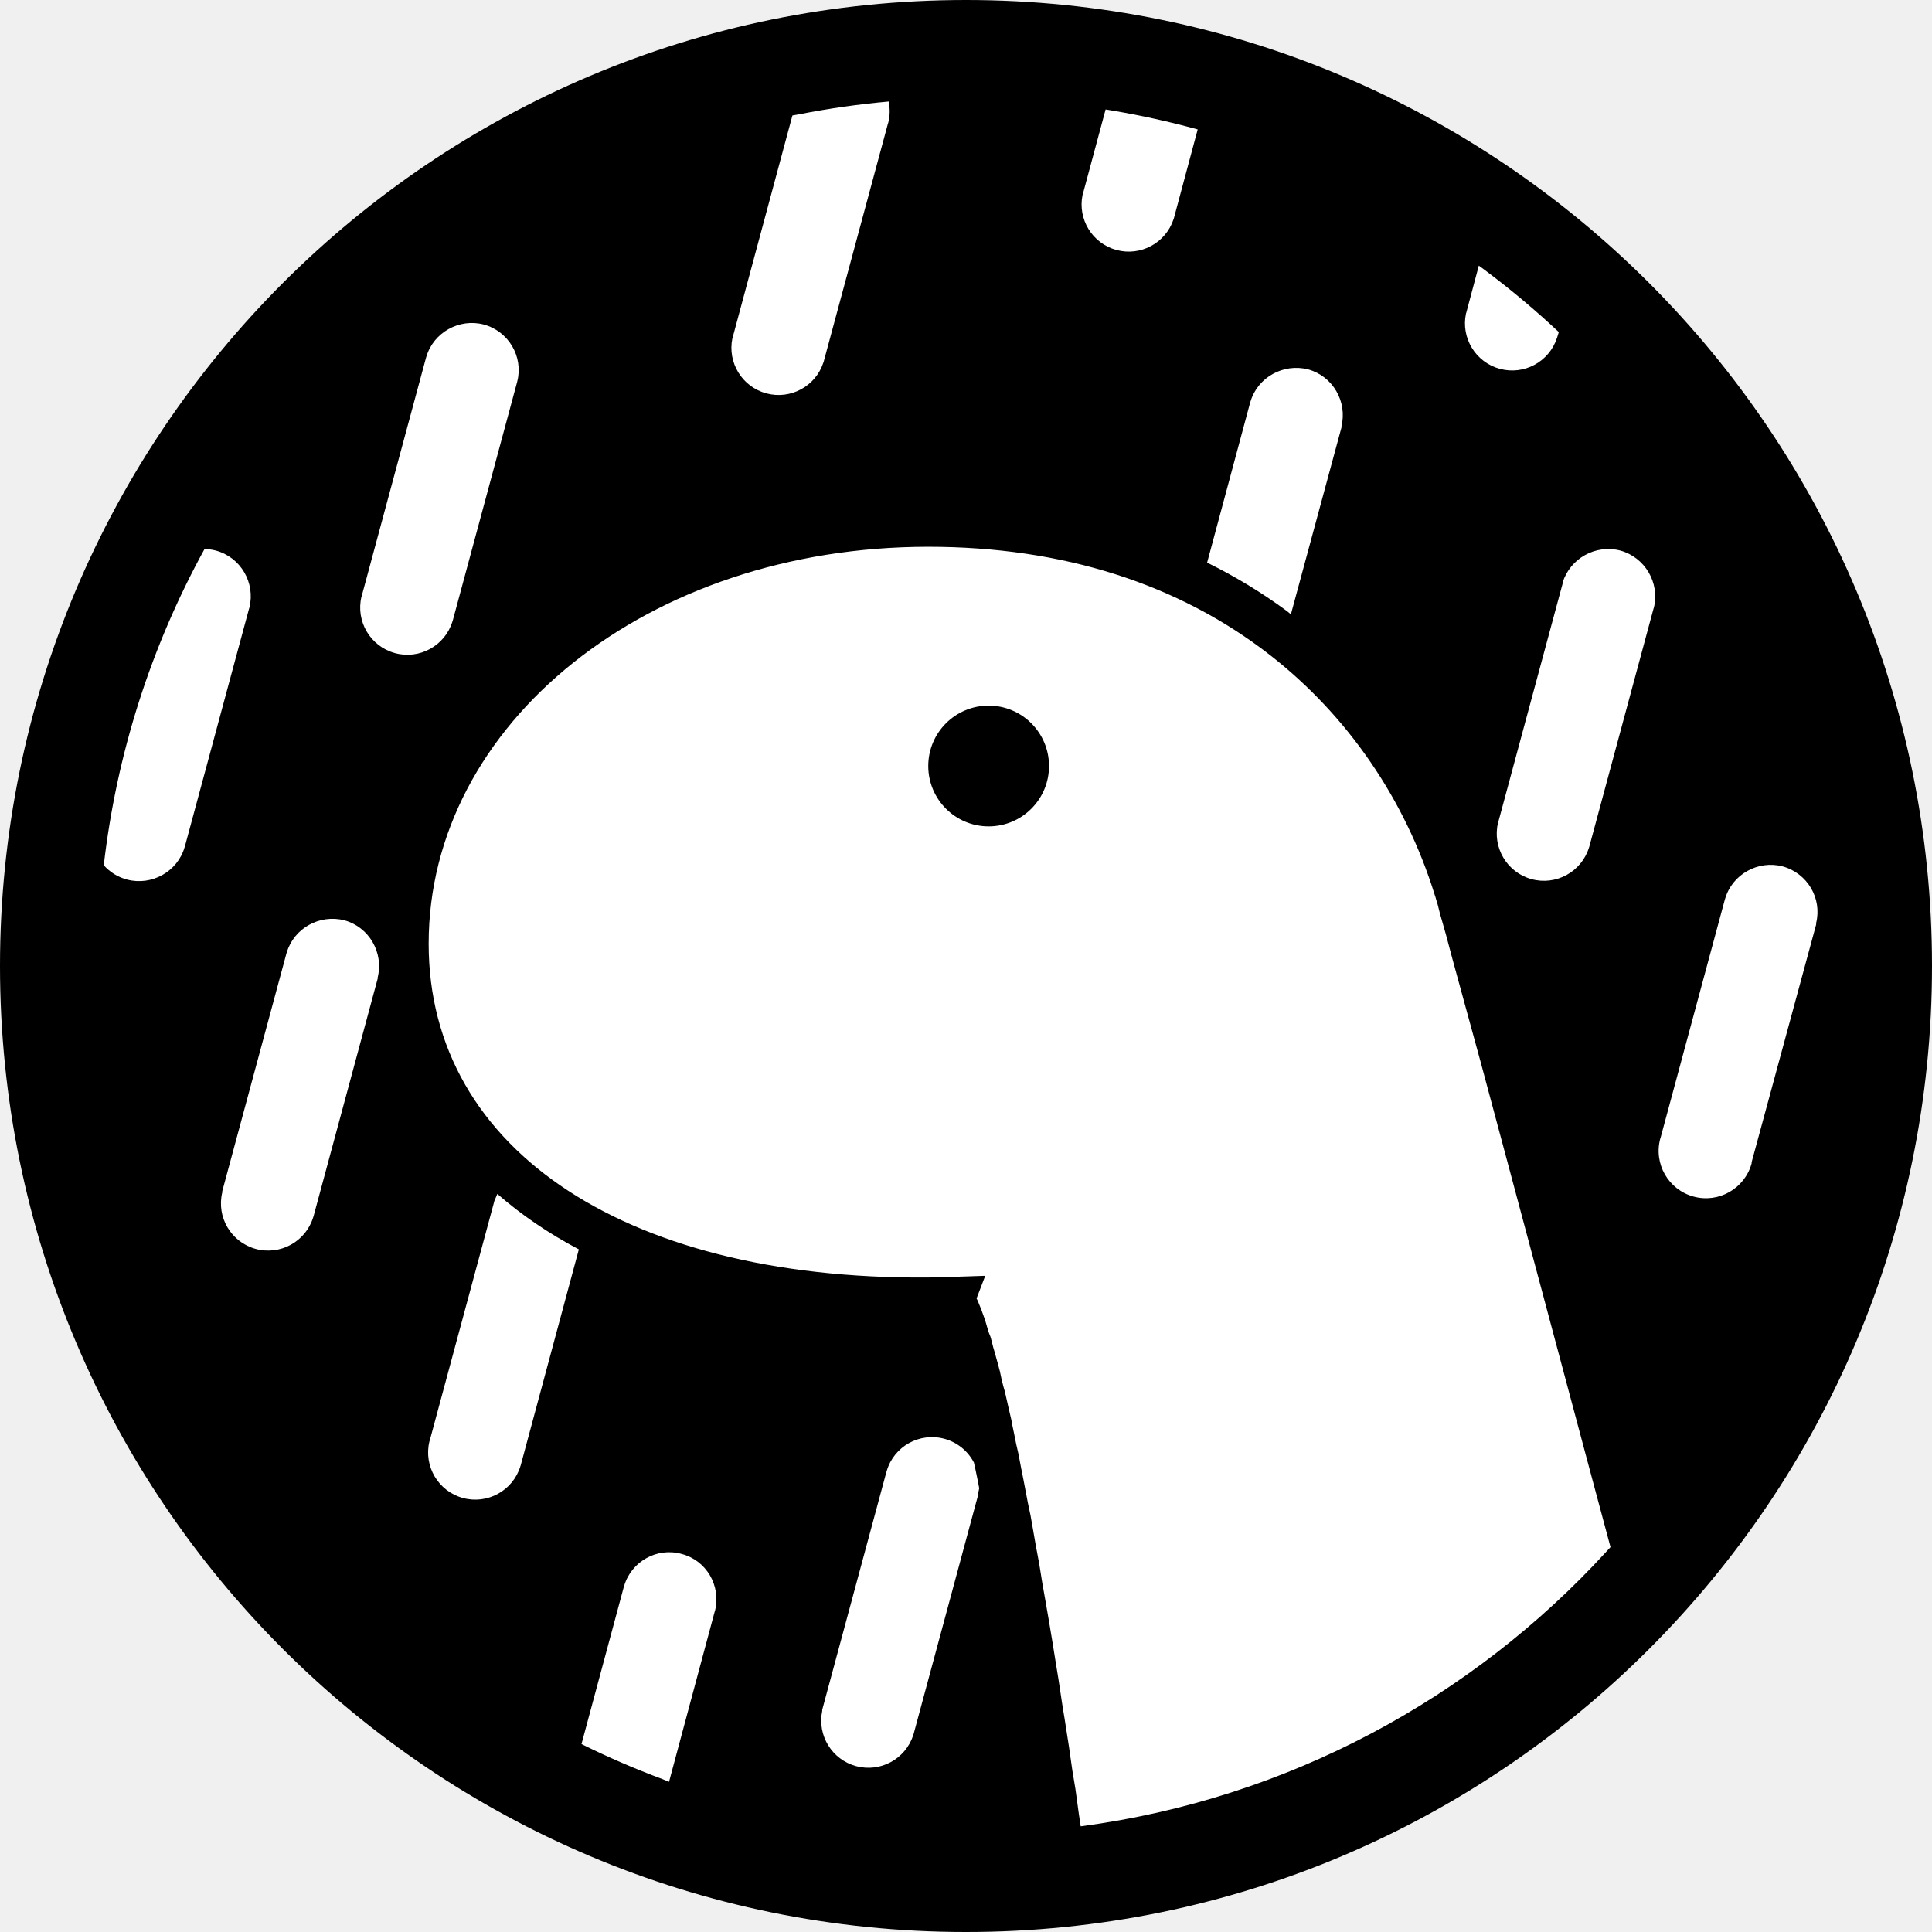
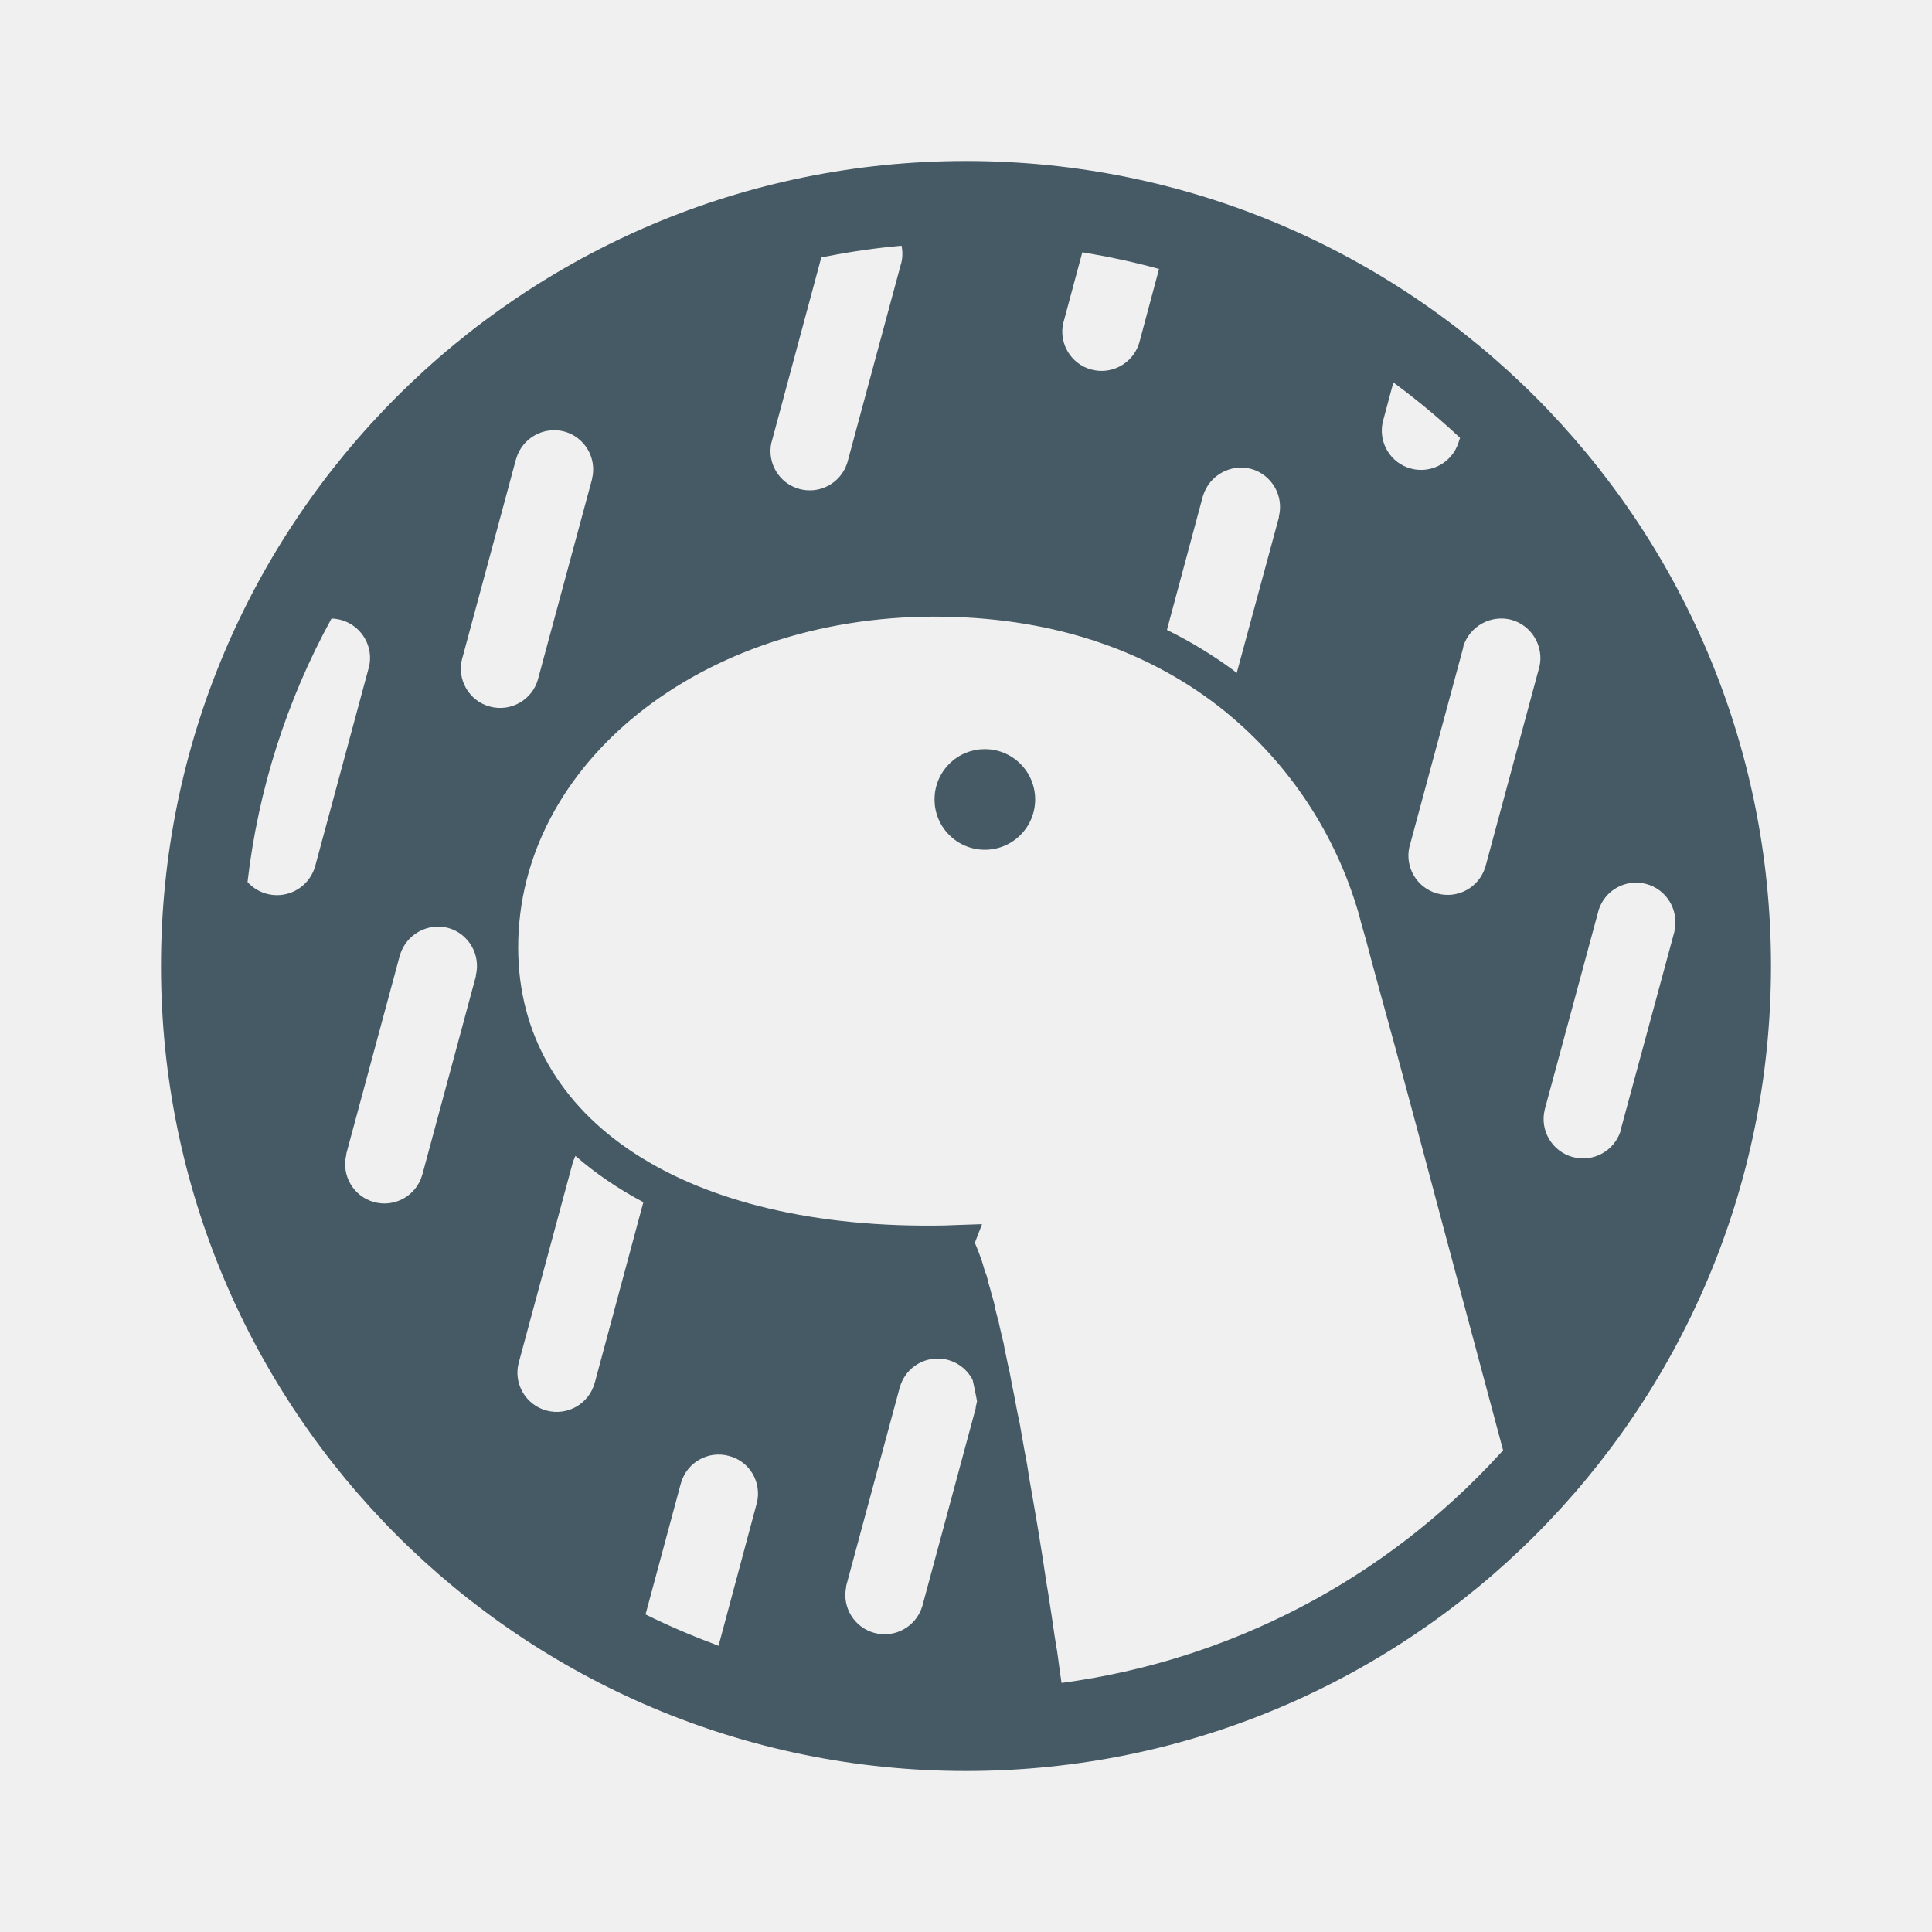
- <svg xmlns="http://www.w3.org/2000/svg" width="512" height="512" viewBox="0 0 5120 5120">
-   <path d="M2560 0a2560 2560 0 1 1 0 5120 2560 2560 0 0 1 0-5120z" />
-   <path fill="#fff" d="M2460 1449c-744 0-1324 469-1324 1052 0 550 533 901 1359 884l25-1 91-3-23 60 3 6a668 668 0 0 1 18 47l2 6 3 10 4 14 3 9 4 10 3 11 4 16 5 17 3 11 5 18 5 19 4 19 5 20 4 14 5 22 5 22 7 30 3 16 5 24 5 25 6 26 7 37 6 30 8 42 4 21 7 33 6 34 8 46 9 48 8 50 9 51 9 52 9 54 9 56 7 43 11 73 5 30 12 77 9 63 8 48 9 66 5 33c549-73 1037-339 1393-728l11-12-51-190-135-505-84-314-74-276-46-168-29-106-17-64-16-56-6-24-4-13-2-7-2-6c-78-251-229-473-435-634-242-189-549-288-907-288zm-654 2669c-65-18-133 20-152 85l-1 3-112 416a2287 2287 0 0 0 215 93l17 7 121-451 1-3c16-66-23-133-89-150zm697-305c-66-18-134 20-153 85l-1 3-170 630v3a125 125 0 0 0 241 65l1-3 170-630v-3l3-14 1-5-4-21-6-29-4-18a125 125 0 0 0-78-63zm-1185-649-8 19-1 4-170 630-1 3a125 125 0 0 0 241 66l1-3 154-572c-80-42-153-92-216-147zm-405-725c-66-17-134 21-153 85l-1 3-170 630v3a125 125 0 0 0 241 66l1-3 170-630v-3c16-66-23-133-88-151zm3811-143c-65-17-133 21-152 85l-1 3-170 630-1 3a125 125 0 0 0 242 66v-3l171-630v-4c16-65-23-132-89-150zM542 1455a2284 2284 0 0 0-267 838 124 124 0 0 0 62 38c65 17 133-21 152-85l1-3 170-630 1-3c16-66-23-133-89-151a127 127 0 0 0-30-4zm3752 4c-66-17-133 21-153 85v3l-170 630-1 3a125 125 0 0 0 241 66l1-3 170-630 1-3c16-66-24-133-89-151z" />
-   <path d="M2620 1870a160 160 0 1 1 0 320 160 160 0 0 1 0-320z" />
-   <path fill="#fff" d="M1282 860c-65-17-133 21-152 85l-1 3-170 630-1 3a125 125 0 0 0 241 66l1-3 170-630 1-4c16-65-23-132-89-150zm2185 119c-66-17-134 21-153 85l-1 3-114 424a1399 1399 0 0 1 211 128l11 9 134-495v-3c16-66-23-133-88-151zM2355 269a2299 2299 0 0 0-238 34l-17 3-158 587-1 3a125 125 0 0 0 241 65l1-3 170-630 1-3a124 124 0 0 0 1-56zm1564 435-33 124-1 3a125 125 0 0 0 241 65l1-3 4-13a2312 2312 0 0 0-197-165l-15-11zm-989-414-60 223-1 3a125 125 0 0 0 241 65l1-3 63-235a2286 2286 0 0 0-226-50l-18-3z" />
+ <svg xmlns="http://www.w3.org/2000/svg" viewBox="0 0 24 24" fill="none">
+   <path fill="#455A64" fill-rule="evenodd" d="M12 22c5.523 0 10-4.477 10-10S17.523 2 12 2 2 6.477 2 12s4.477 10 10 10ZM6.437 11.77c0-2.278 2.266-4.11 5.172-4.11 1.399 0 2.598.387 3.543 1.125a5.035 5.035 0 0 1 1.7 2.477l.007.023.008.027.016.051.023.094.063.219.066.25.113.414.18.656.29 1.078.327 1.227.528 1.972.199.743-.043.047a8.977 8.977 0 0 1-5.442 2.843l-.019-.129-.035-.258-.031-.187-.036-.246-.046-.3-.02-.118-.043-.285-.027-.168-.035-.219-.036-.21-.035-.204-.035-.2-.031-.195-.035-.187-.032-.18-.023-.133-.027-.128-.016-.082-.031-.165-.024-.117-.027-.144-.023-.102-.02-.097-.02-.094-.011-.063-.028-.117-.02-.086-.019-.086-.015-.054-.02-.079-.015-.074-.02-.074-.02-.07-.011-.043-.02-.067-.015-.062-.012-.043-.016-.04-.011-.034-.016-.055-.012-.04-.008-.023a2.628 2.628 0 0 0-.07-.183l-.012-.024.09-.234-.355.012-.098.004c-3.226.066-5.309-1.305-5.309-3.454Zm2.024 6.648a.486.486 0 0 1 .594-.332c.258.066.41.328.347.586l-.004.012-.472 1.761-.067-.027a8.932 8.932 0 0 1-.84-.363l.438-1.625.004-.012Zm2.719-1.191a.488.488 0 0 1 .902-.086l.016.07.023.113.016.082-.004.02-.012.055v.011l-.664 2.461-.004.012a.488.488 0 0 1-.941-.254v-.012l.664-2.46.004-.012Zm-4.063-2.793.031-.075c.247.215.532.41.844.575l-.601 2.234-.004.012a.488.488 0 0 1-.942-.258l.004-.012.664-2.46.004-.016ZM4.97 11.859a.495.495 0 0 1 .597-.332c.254.07.407.332.344.59v.012l-.664 2.46-.004.013a.488.488 0 0 1-.941-.258v-.012l.664-2.46.004-.013Zm14.89-.558a.488.488 0 0 1 .941.254v.015l-.667 2.461v.012a.49.49 0 0 1-.945-.258l.003-.012.665-2.46.003-.012Zm-16.785-.344a8.922 8.922 0 0 1 1.043-3.273.49.49 0 0 1 .465.605l-.004.012-.664 2.46-.004.012a.492.492 0 0 1-.836.184Zm15.102-2.926a.496.496 0 0 1 .597-.332c.254.07.41.332.348.59l-.004.012-.664 2.46-.004.012a.488.488 0 0 1-.941-.257l.004-.012.664-2.461v-.012ZM7.008 5.36a.492.492 0 0 0-.594.332l-.004.012-.664 2.461-.004.012a.488.488 0 0 0 .942.258l.003-.012.665-2.461.003-.016a.488.488 0 0 0-.347-.586Zm8.535.465a.495.495 0 0 0-.598.332l-.004.012-.445 1.656c.289.142.565.31.824.5l.043.035.524-1.933v-.012a.491.491 0 0 0-.344-.59Zm-4.344-2.773a8.982 8.982 0 0 0-.93.133l-.066.011-.617 2.293-.004.012a.488.488 0 0 0 .941.254l.004-.012.664-2.46.004-.012a.484.484 0 0 0 .004-.22Zm6.11 1.699-.13.484-.003.012a.488.488 0 0 0 .941.254l.004-.012.016-.05a9.03 9.03 0 0 0-.77-.645l-.058-.043Zm-3.864-1.617-.234.87-.004.013a.488.488 0 0 0 .941.254l.004-.012.246-.918a8.924 8.924 0 0 0-.882-.195l-.07-.012Zm-.769 6.355a.625.625 0 1 0-.884.884.625.625 0 0 0 .884-.884Z" clip-rule="evenodd" />
</svg>
